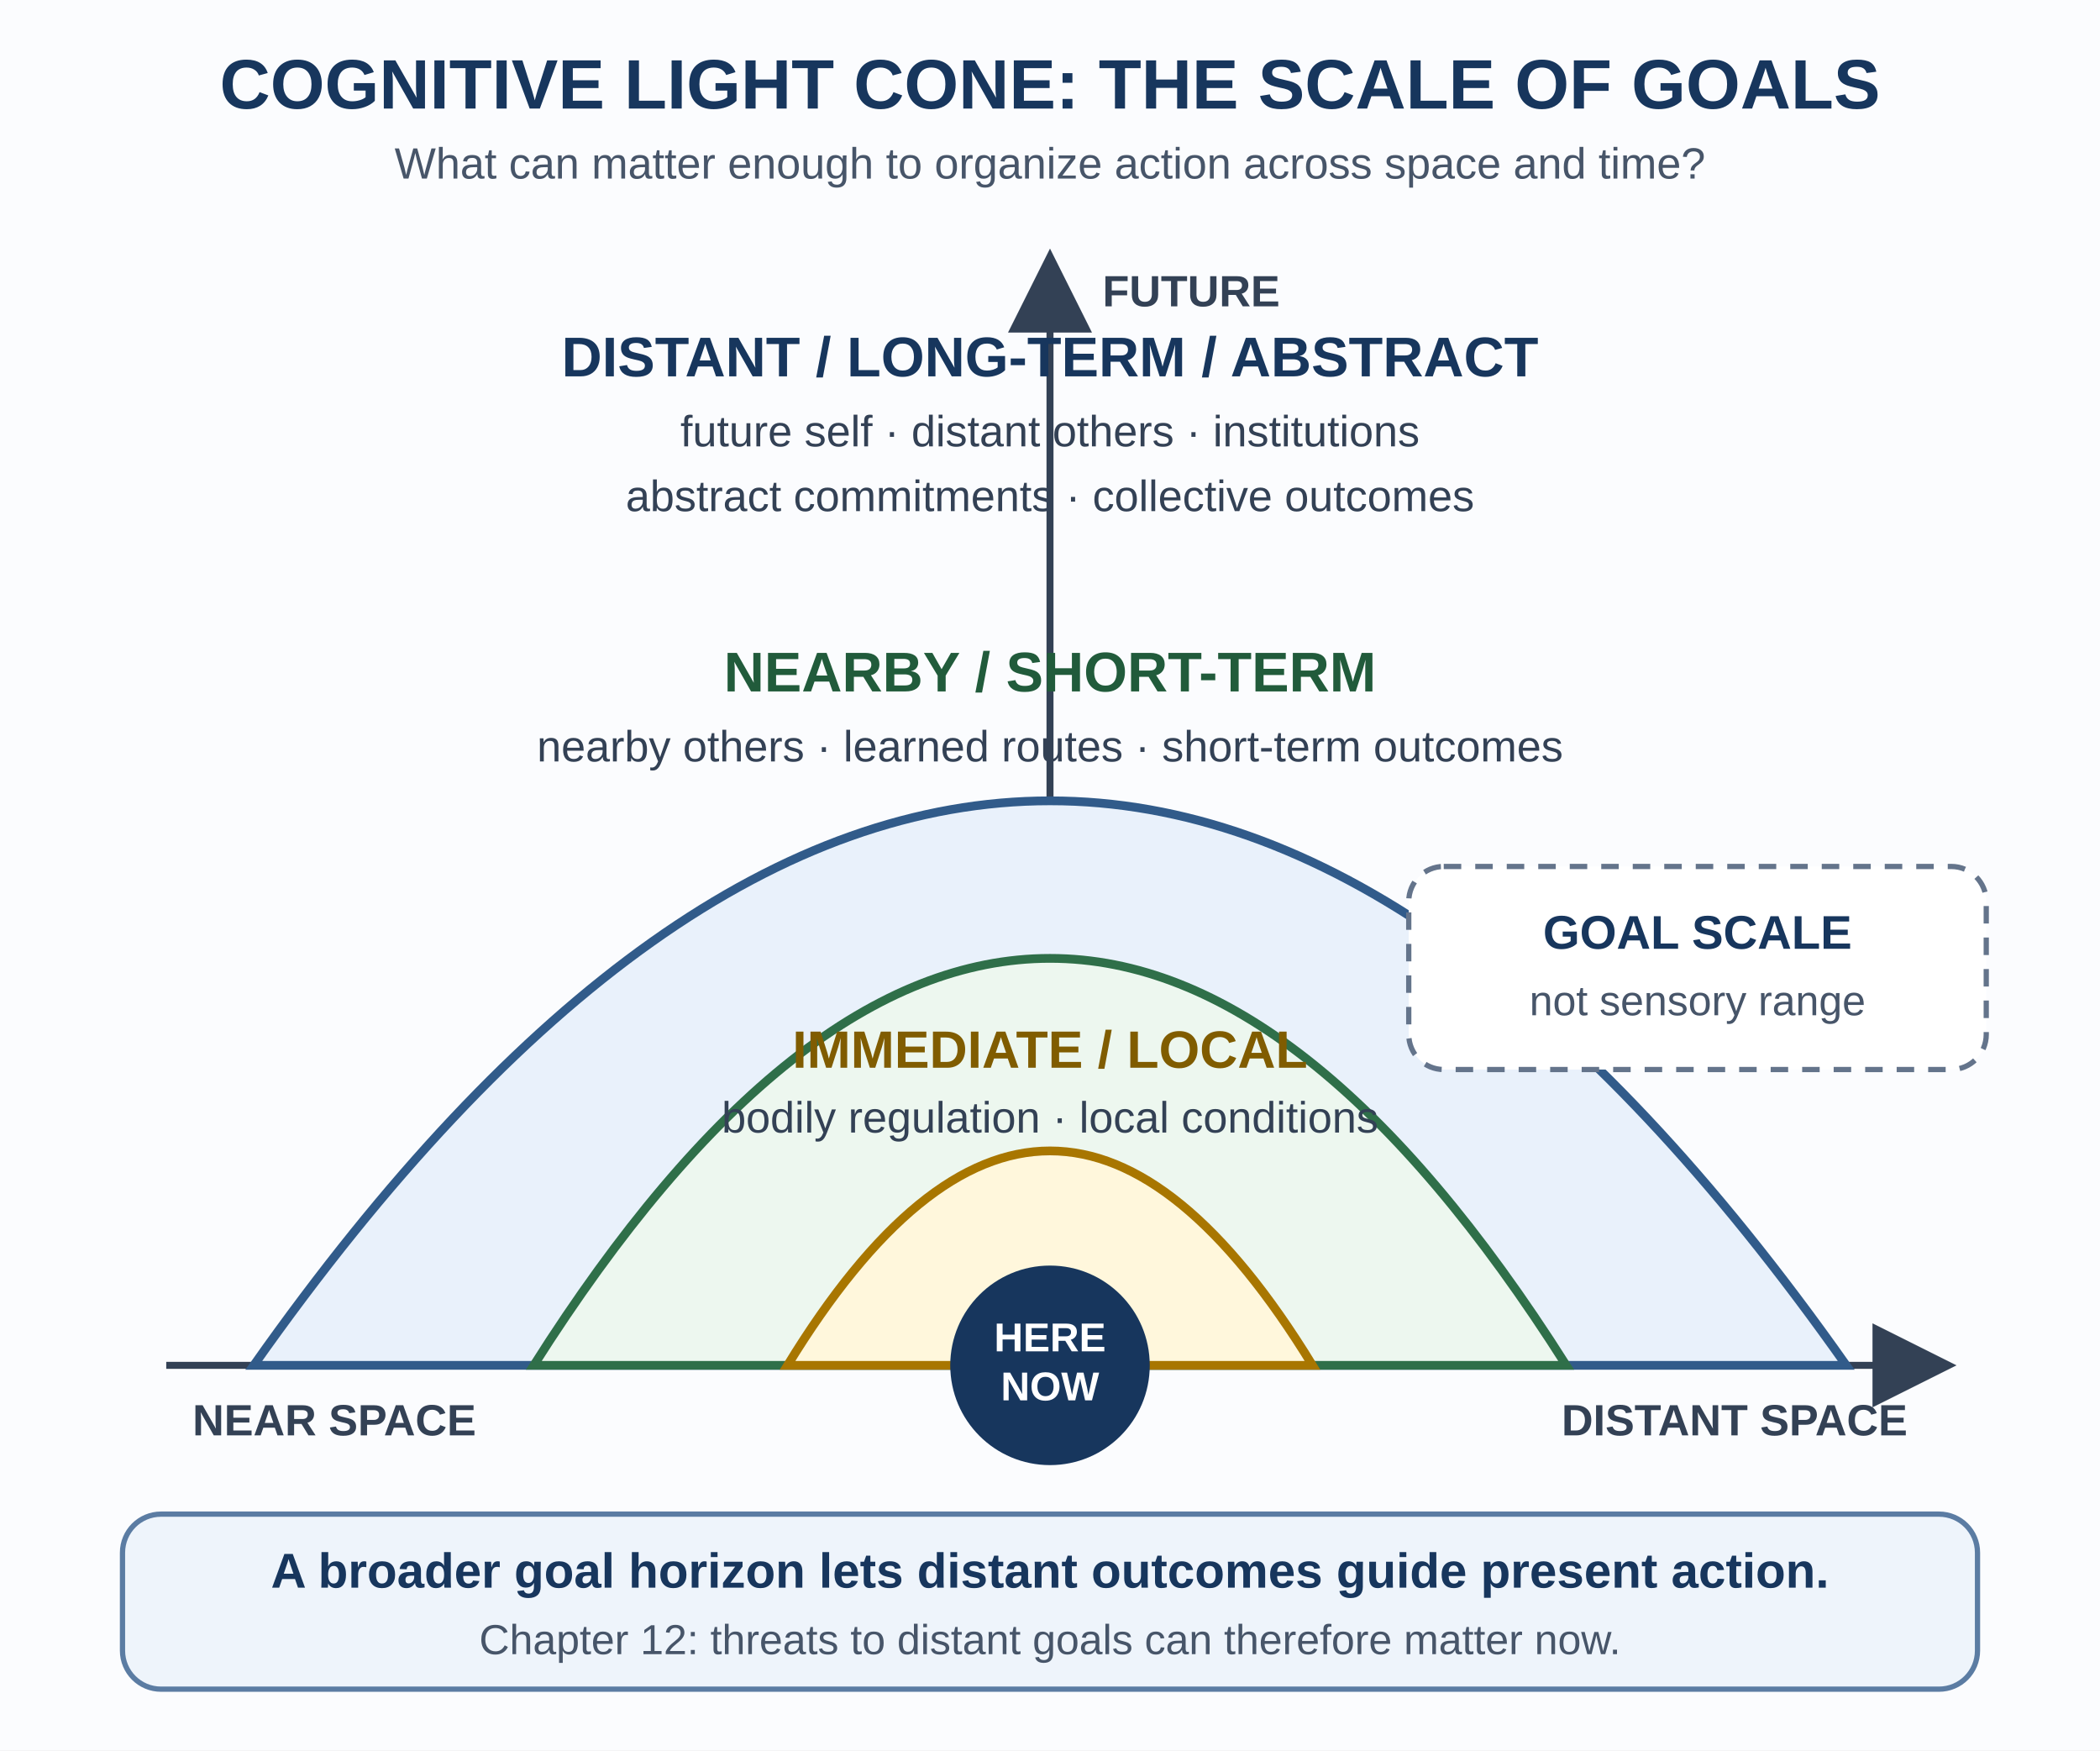
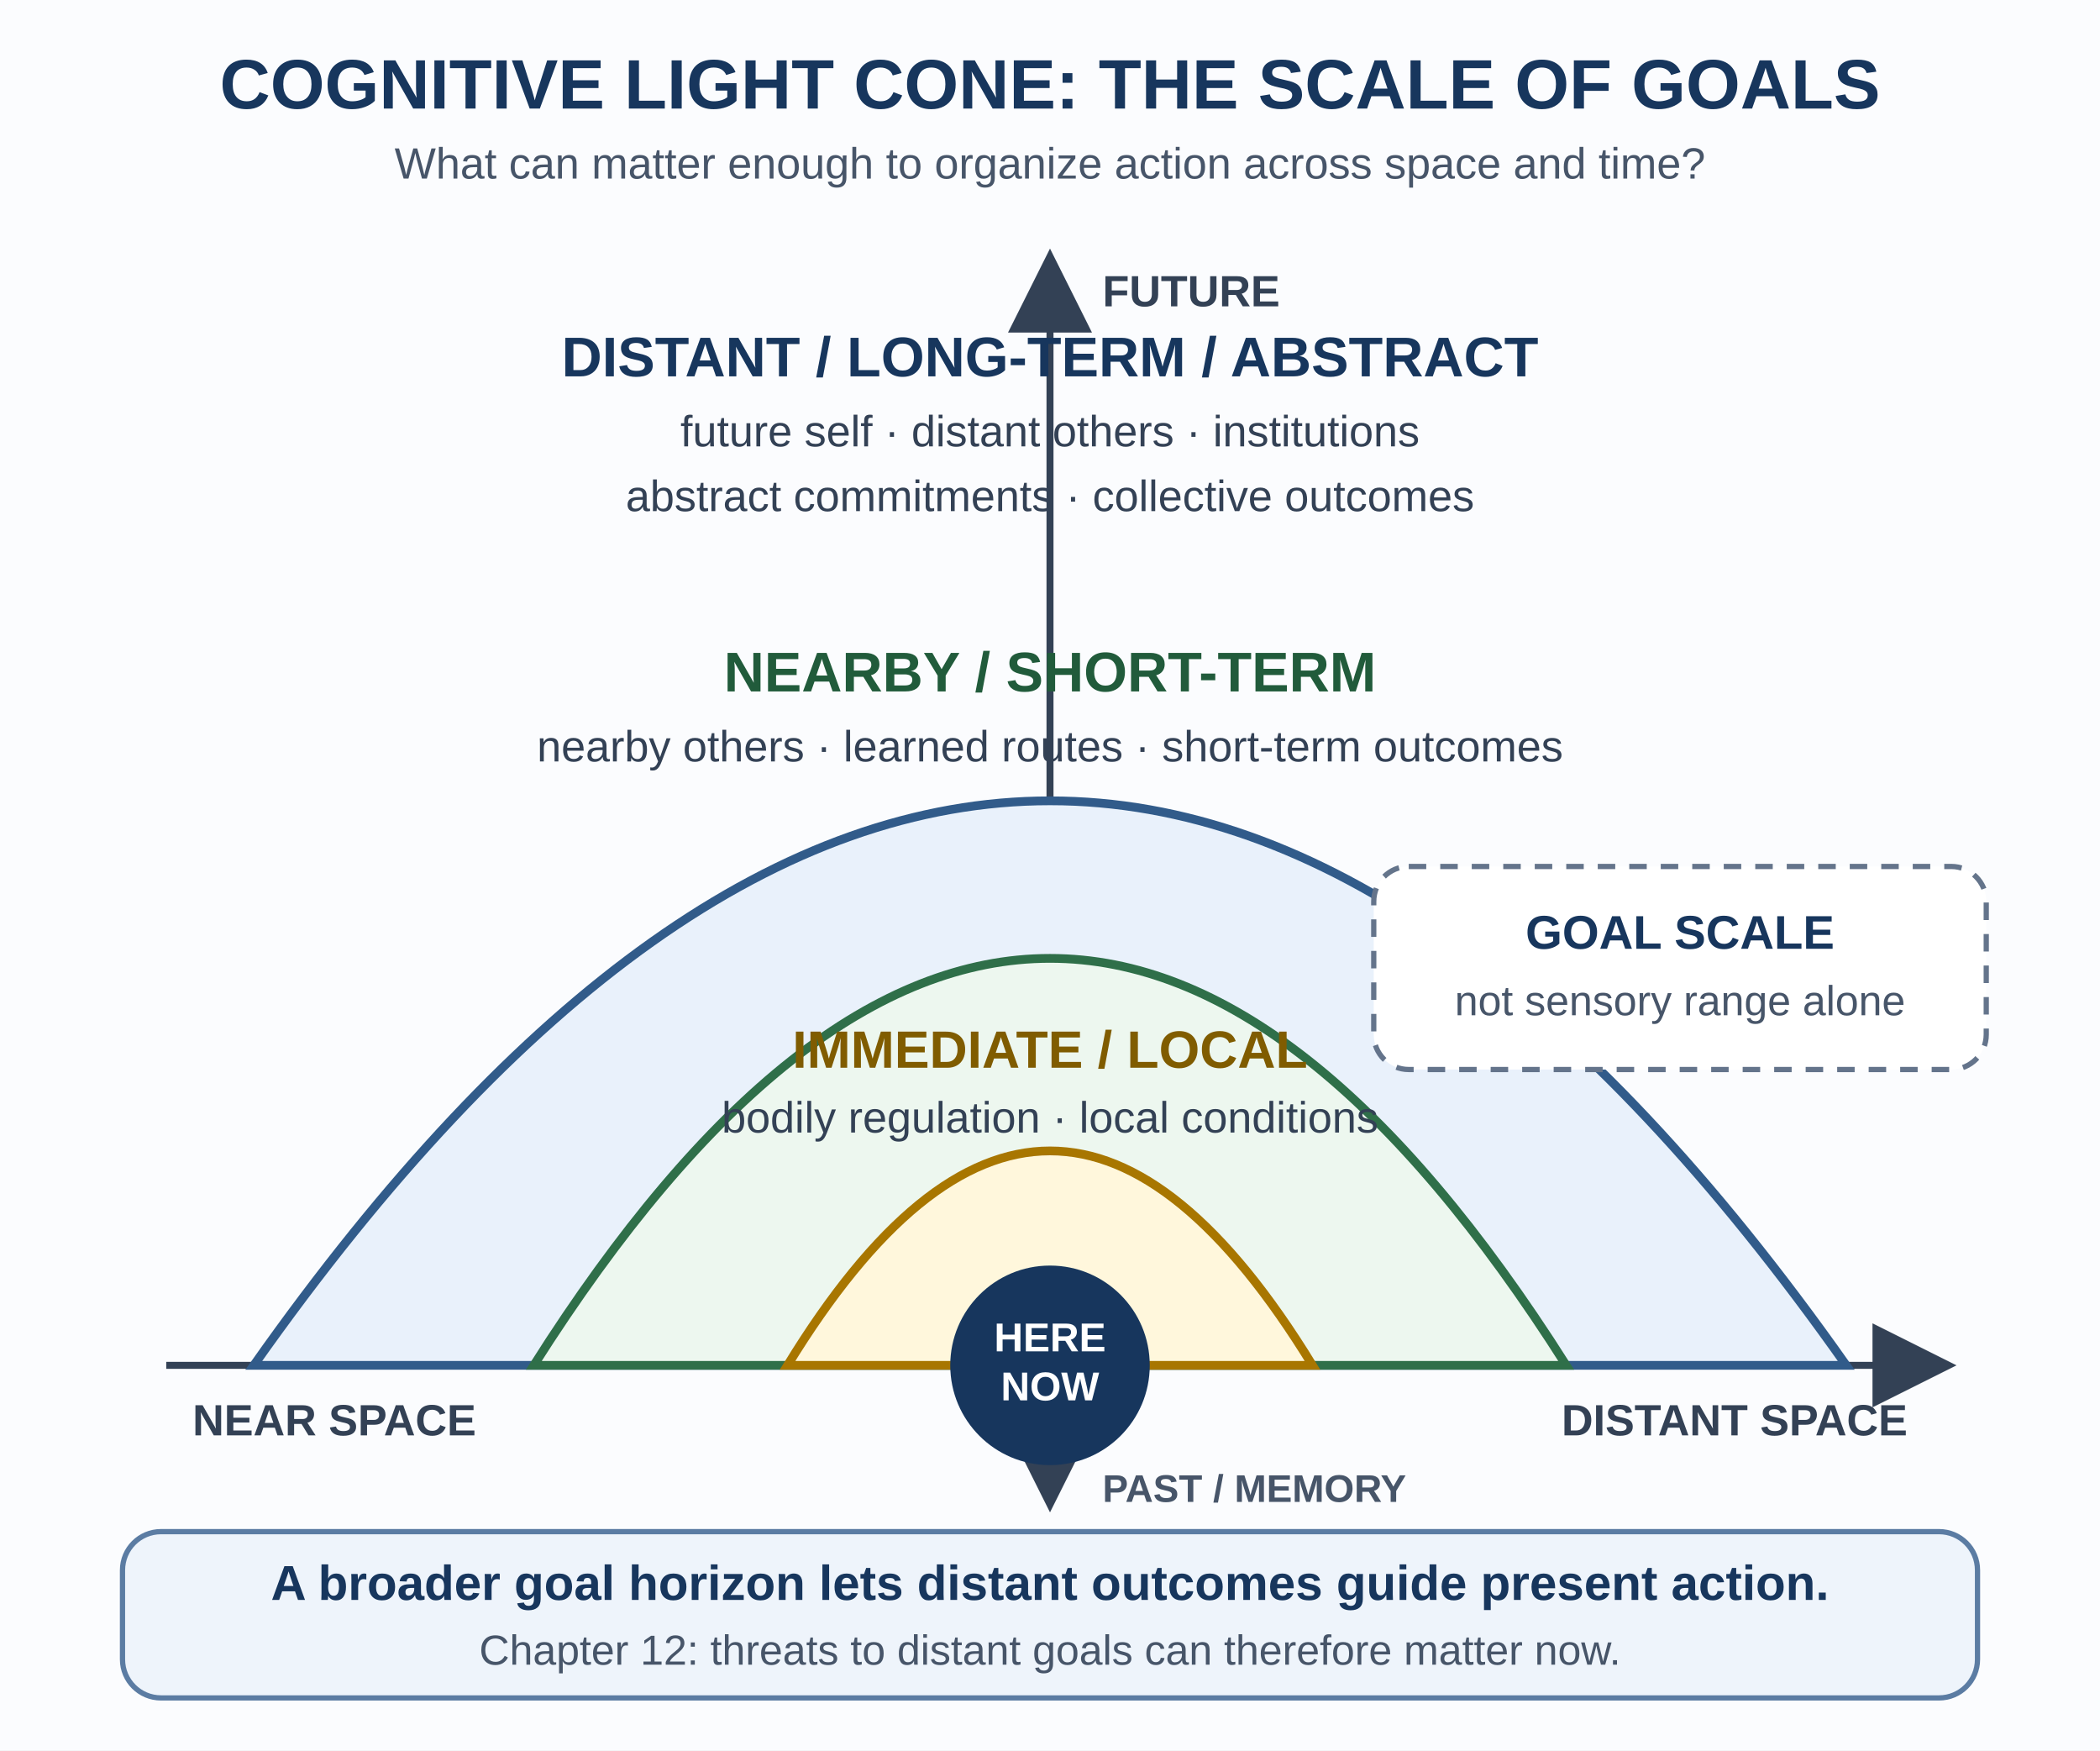
<svg xmlns="http://www.w3.org/2000/svg" width="1200" height="1000" viewBox="0 0 1200 1000" role="img" aria-labelledby="title desc">
  <defs>
    <marker id="arrow" markerWidth="12" markerHeight="12" refX="10" refY="6" orient="auto">
      <path d="M0 0 L12 6 L0 12 Z" fill="#334155" />
    </marker>
  </defs>
  <rect width="1200" height="1000" fill="#fbfcfe" />
  <text x="600" y="62" text-anchor="middle" font-family="Arial, sans-serif" font-size="40" font-weight="700" fill="#17365d">COGNITIVE LIGHT CONE: THE SCALE OF GOALS</text>
  <text x="600" y="102" text-anchor="middle" font-family="Arial, sans-serif" font-size="25" fill="#475569">What can matter enough to organize action across space and time?</text>
  <line x1="95" y1="780" x2="1110" y2="780" stroke="#334155" stroke-width="4" marker-end="url(#arrow)" />
  <line x1="600" y1="820" x2="600" y2="150" stroke="#334155" stroke-width="4" marker-end="url(#arrow)" />
+   <line x1="600" y1="837" x2="600" y2="858" stroke="#334155" stroke-width="3" stroke-dasharray="7 6" marker-end="url(#arrow)" />
  <text x="1090" y="820" text-anchor="end" font-family="Arial, sans-serif" font-size="25" font-weight="700" fill="#334155">DISTANT SPACE</text>
  <text x="110" y="820" font-family="Arial, sans-serif" font-size="25" font-weight="700" fill="#334155">NEAR SPACE</text>
  <text x="630" y="175" font-family="Arial, sans-serif" font-size="25" font-weight="700" fill="#334155">FUTURE</text>
  <text x="630" y="765" font-family="Arial, sans-serif" font-size="23" fill="#475569">PRESENT</text>
+   <text x="630" y="858" font-family="Arial, sans-serif" font-size="22" font-weight="700" fill="#475569">PAST / MEMORY</text>
  <path d="M145 780 Q600 135 1055 780 Z" fill="#e9f1fb" stroke="#315b8a" stroke-width="5" />
  <path d="M305 780 Q600 315 895 780 Z" fill="#edf7ef" stroke="#2f6f49" stroke-width="5" />
  <path d="M450 780 Q600 535 750 780 Z" fill="#fff7dc" stroke="#a87600" stroke-width="5" />
  <circle cx="600" cy="780" r="57" fill="#17365d" />
  <text x="600" y="772" text-anchor="middle" font-family="Arial, sans-serif" font-size="23" font-weight="700" fill="#ffffff">HERE</text>
  <text x="600" y="800" text-anchor="middle" font-family="Arial, sans-serif" font-size="23" font-weight="700" fill="#ffffff">NOW</text>
  <text x="600" y="610" text-anchor="middle" font-family="Arial, sans-serif" font-size="30" font-weight="700" fill="#805c00">IMMEDIATE / LOCAL</text>
  <text x="600" y="647" text-anchor="middle" font-family="Arial, sans-serif" font-size="25" fill="#334155">bodily regulation · local conditions</text>
  <text x="600" y="395" text-anchor="middle" font-family="Arial, sans-serif" font-size="32" font-weight="700" fill="#215b3b">NEARBY / SHORT-TERM</text>
  <text x="600" y="435" text-anchor="middle" font-family="Arial, sans-serif" font-size="25" fill="#334155">nearby others · learned routes · short-term outcomes</text>
  <text x="600" y="215" text-anchor="middle" font-family="Arial, sans-serif" font-size="32" font-weight="700" fill="#17365d">DISTANT / LONG-TERM / ABSTRACT</text>
  <text x="600" y="255" text-anchor="middle" font-family="Arial, sans-serif" font-size="25" fill="#334155">future self · distant others · institutions</text>
  <text x="600" y="292" text-anchor="middle" font-family="Arial, sans-serif" font-size="25" fill="#334155">abstract commitments · collective outcomes</text>
-   <rect x="805" y="495" width="330" height="116" rx="20" fill="#ffffff" stroke="#64748b" stroke-width="3" stroke-dasharray="10 8" />
-   <text x="970" y="542" text-anchor="middle" font-family="Arial, sans-serif" font-size="27" font-weight="700" fill="#17365d">GOAL SCALE</text>
-   <text x="970" y="580" text-anchor="middle" font-family="Arial, sans-serif" font-size="24" fill="#475569">not sensory range</text>
-   <rect x="70" y="865" width="1060" height="100" rx="22" fill="#eef4fb" stroke="#5b7ca3" stroke-width="3" />
-   <text x="600" y="907" text-anchor="middle" font-family="Arial, sans-serif" font-size="28" font-weight="700" fill="#17365d">A broader goal horizon lets distant outcomes guide present action.</text>
-   <text x="600" y="945" text-anchor="middle" font-family="Arial, sans-serif" font-size="24" fill="#475569">Chapter 12: threats to distant goals can therefore matter now.</text>
+   <rect x="785" y="495" width="350" height="116" rx="20" fill="#ffffff" stroke="#64748b" stroke-width="3" stroke-dasharray="10 8" />
+   <text x="960" y="542" text-anchor="middle" font-family="Arial, sans-serif" font-size="27" font-weight="700" fill="#17365d">GOAL SCALE</text>
+   <text x="960" y="580" text-anchor="middle" font-family="Arial, sans-serif" font-size="24" fill="#475569">not sensory range alone</text>
+   <rect x="70" y="875" width="1060" height="95" rx="22" fill="#eef4fb" stroke="#5b7ca3" stroke-width="3" />
+   <text x="600" y="914" text-anchor="middle" font-family="Arial, sans-serif" font-size="28" font-weight="700" fill="#17365d">A broader goal horizon lets distant outcomes guide present action.</text>
+   <text x="600" y="951" text-anchor="middle" font-family="Arial, sans-serif" font-size="24" fill="#475569">Chapter 12: threats to distant goals can therefore matter now.</text>
</svg>
